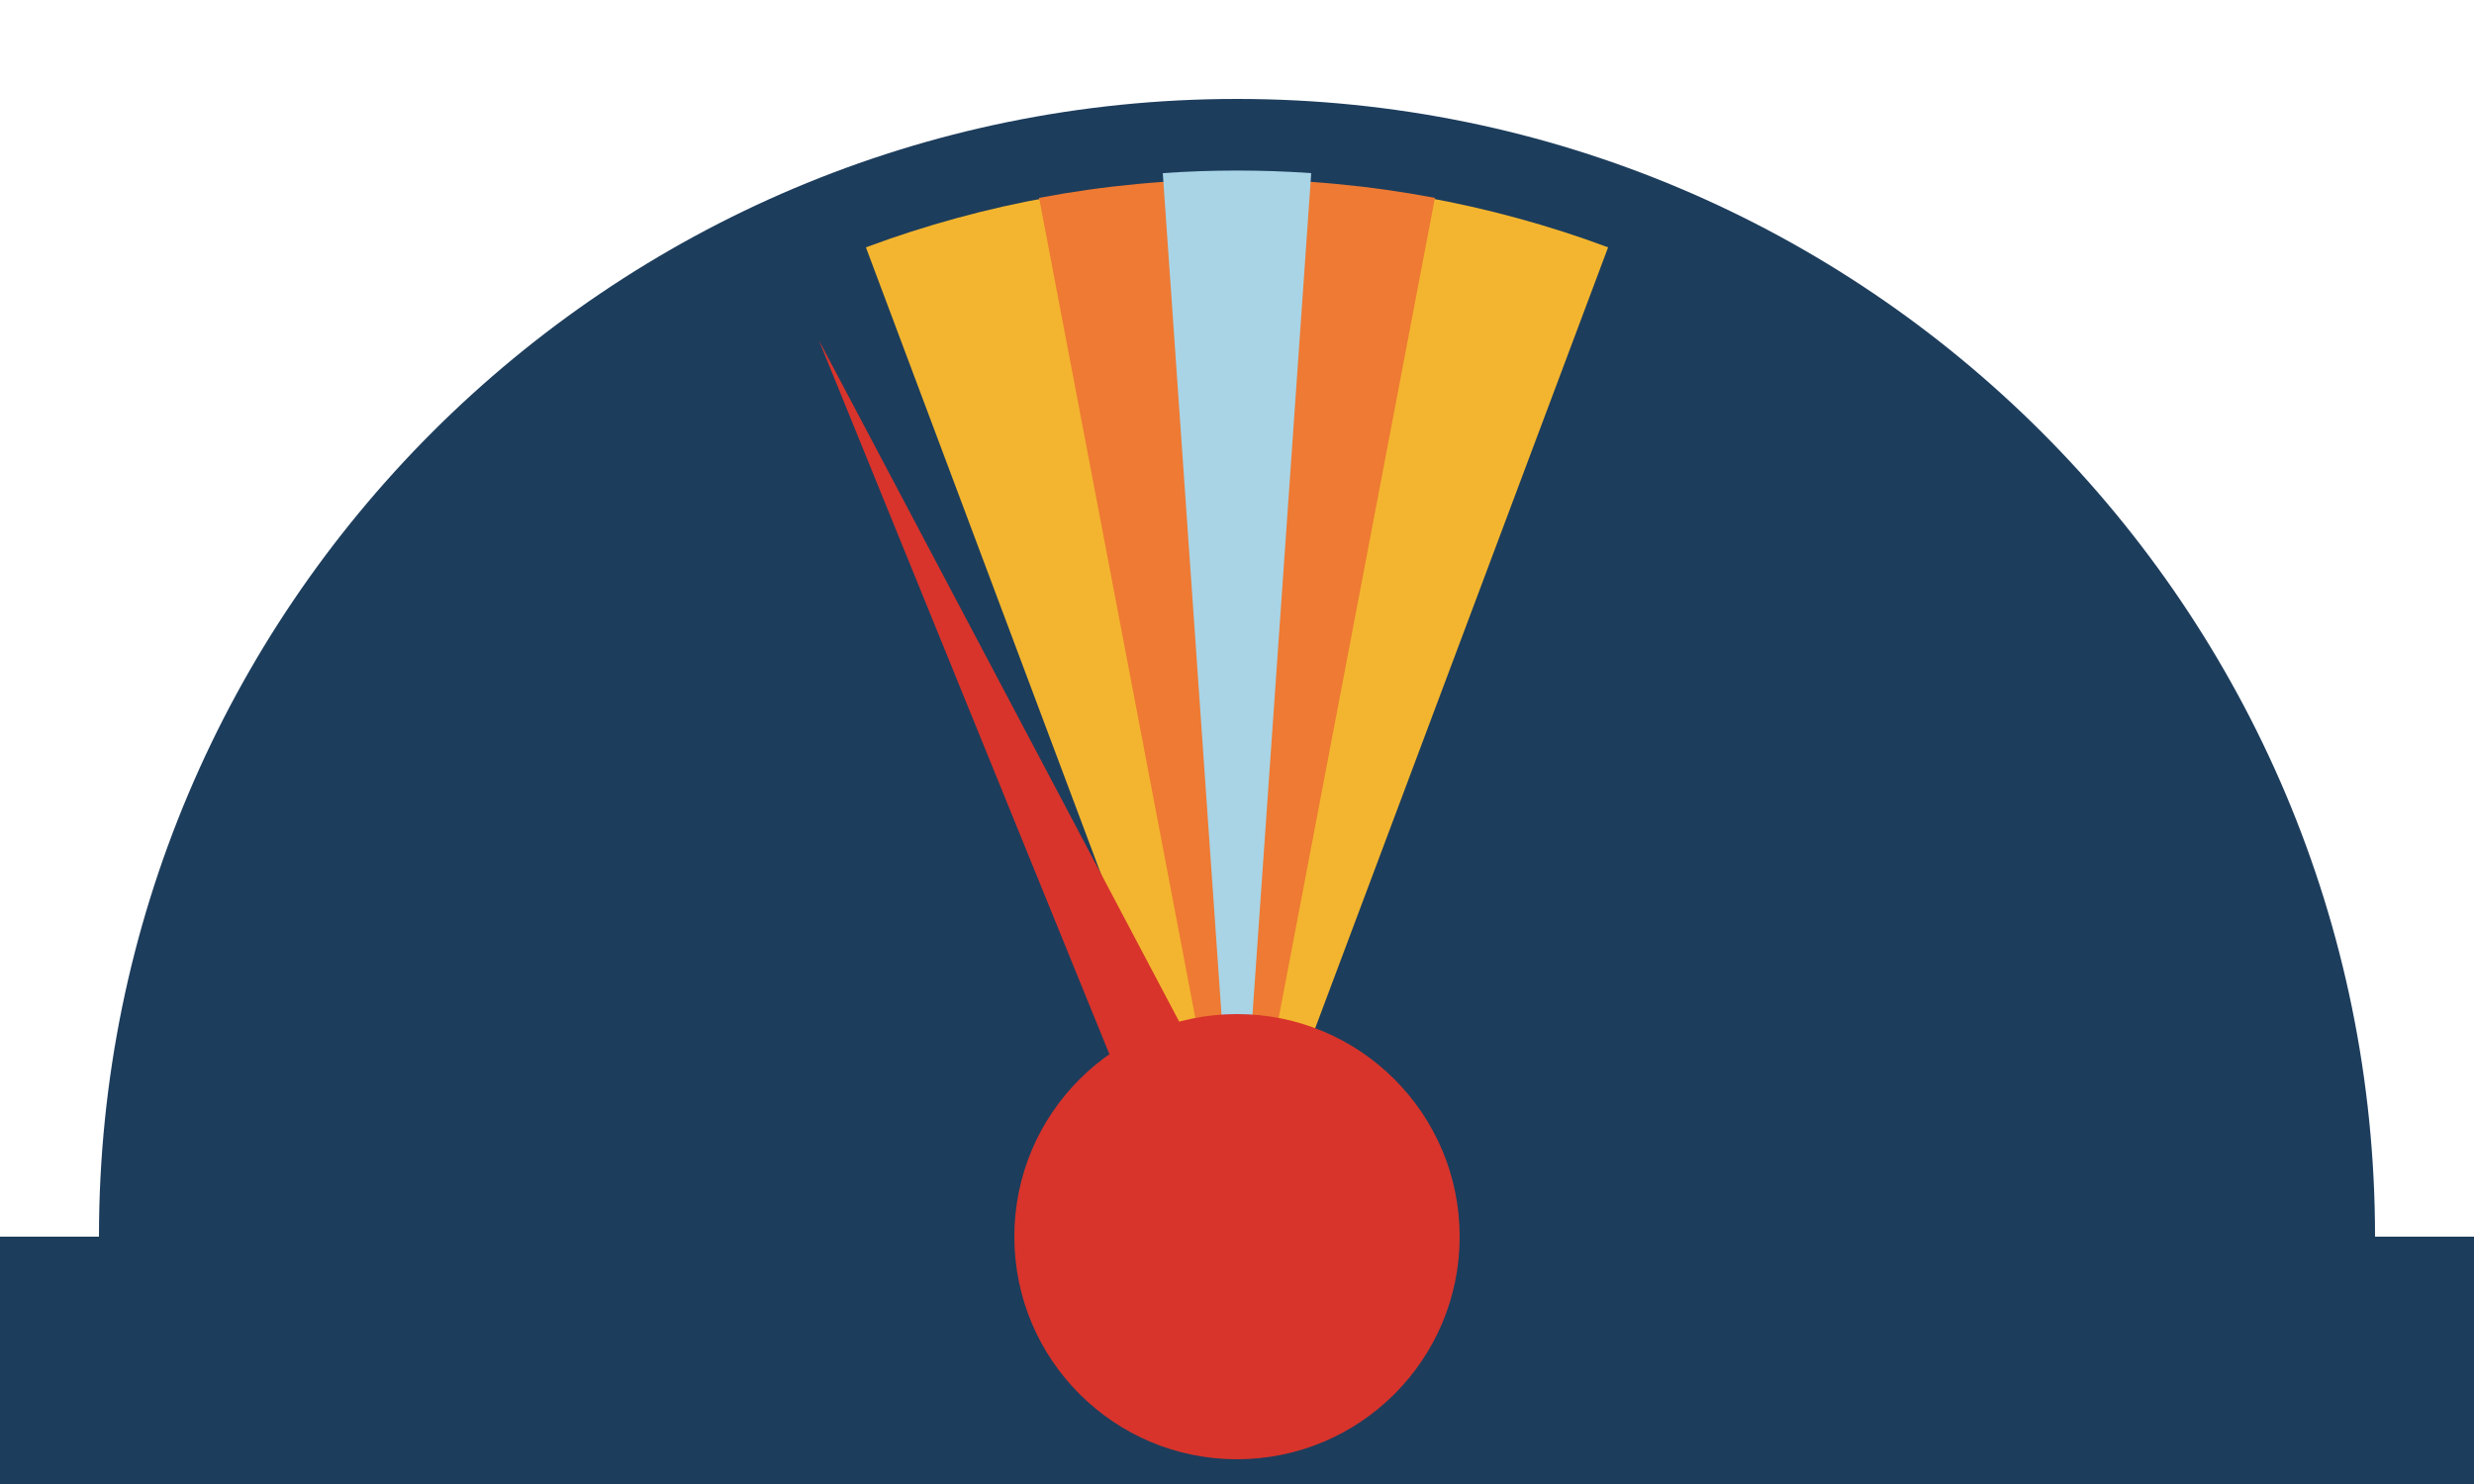
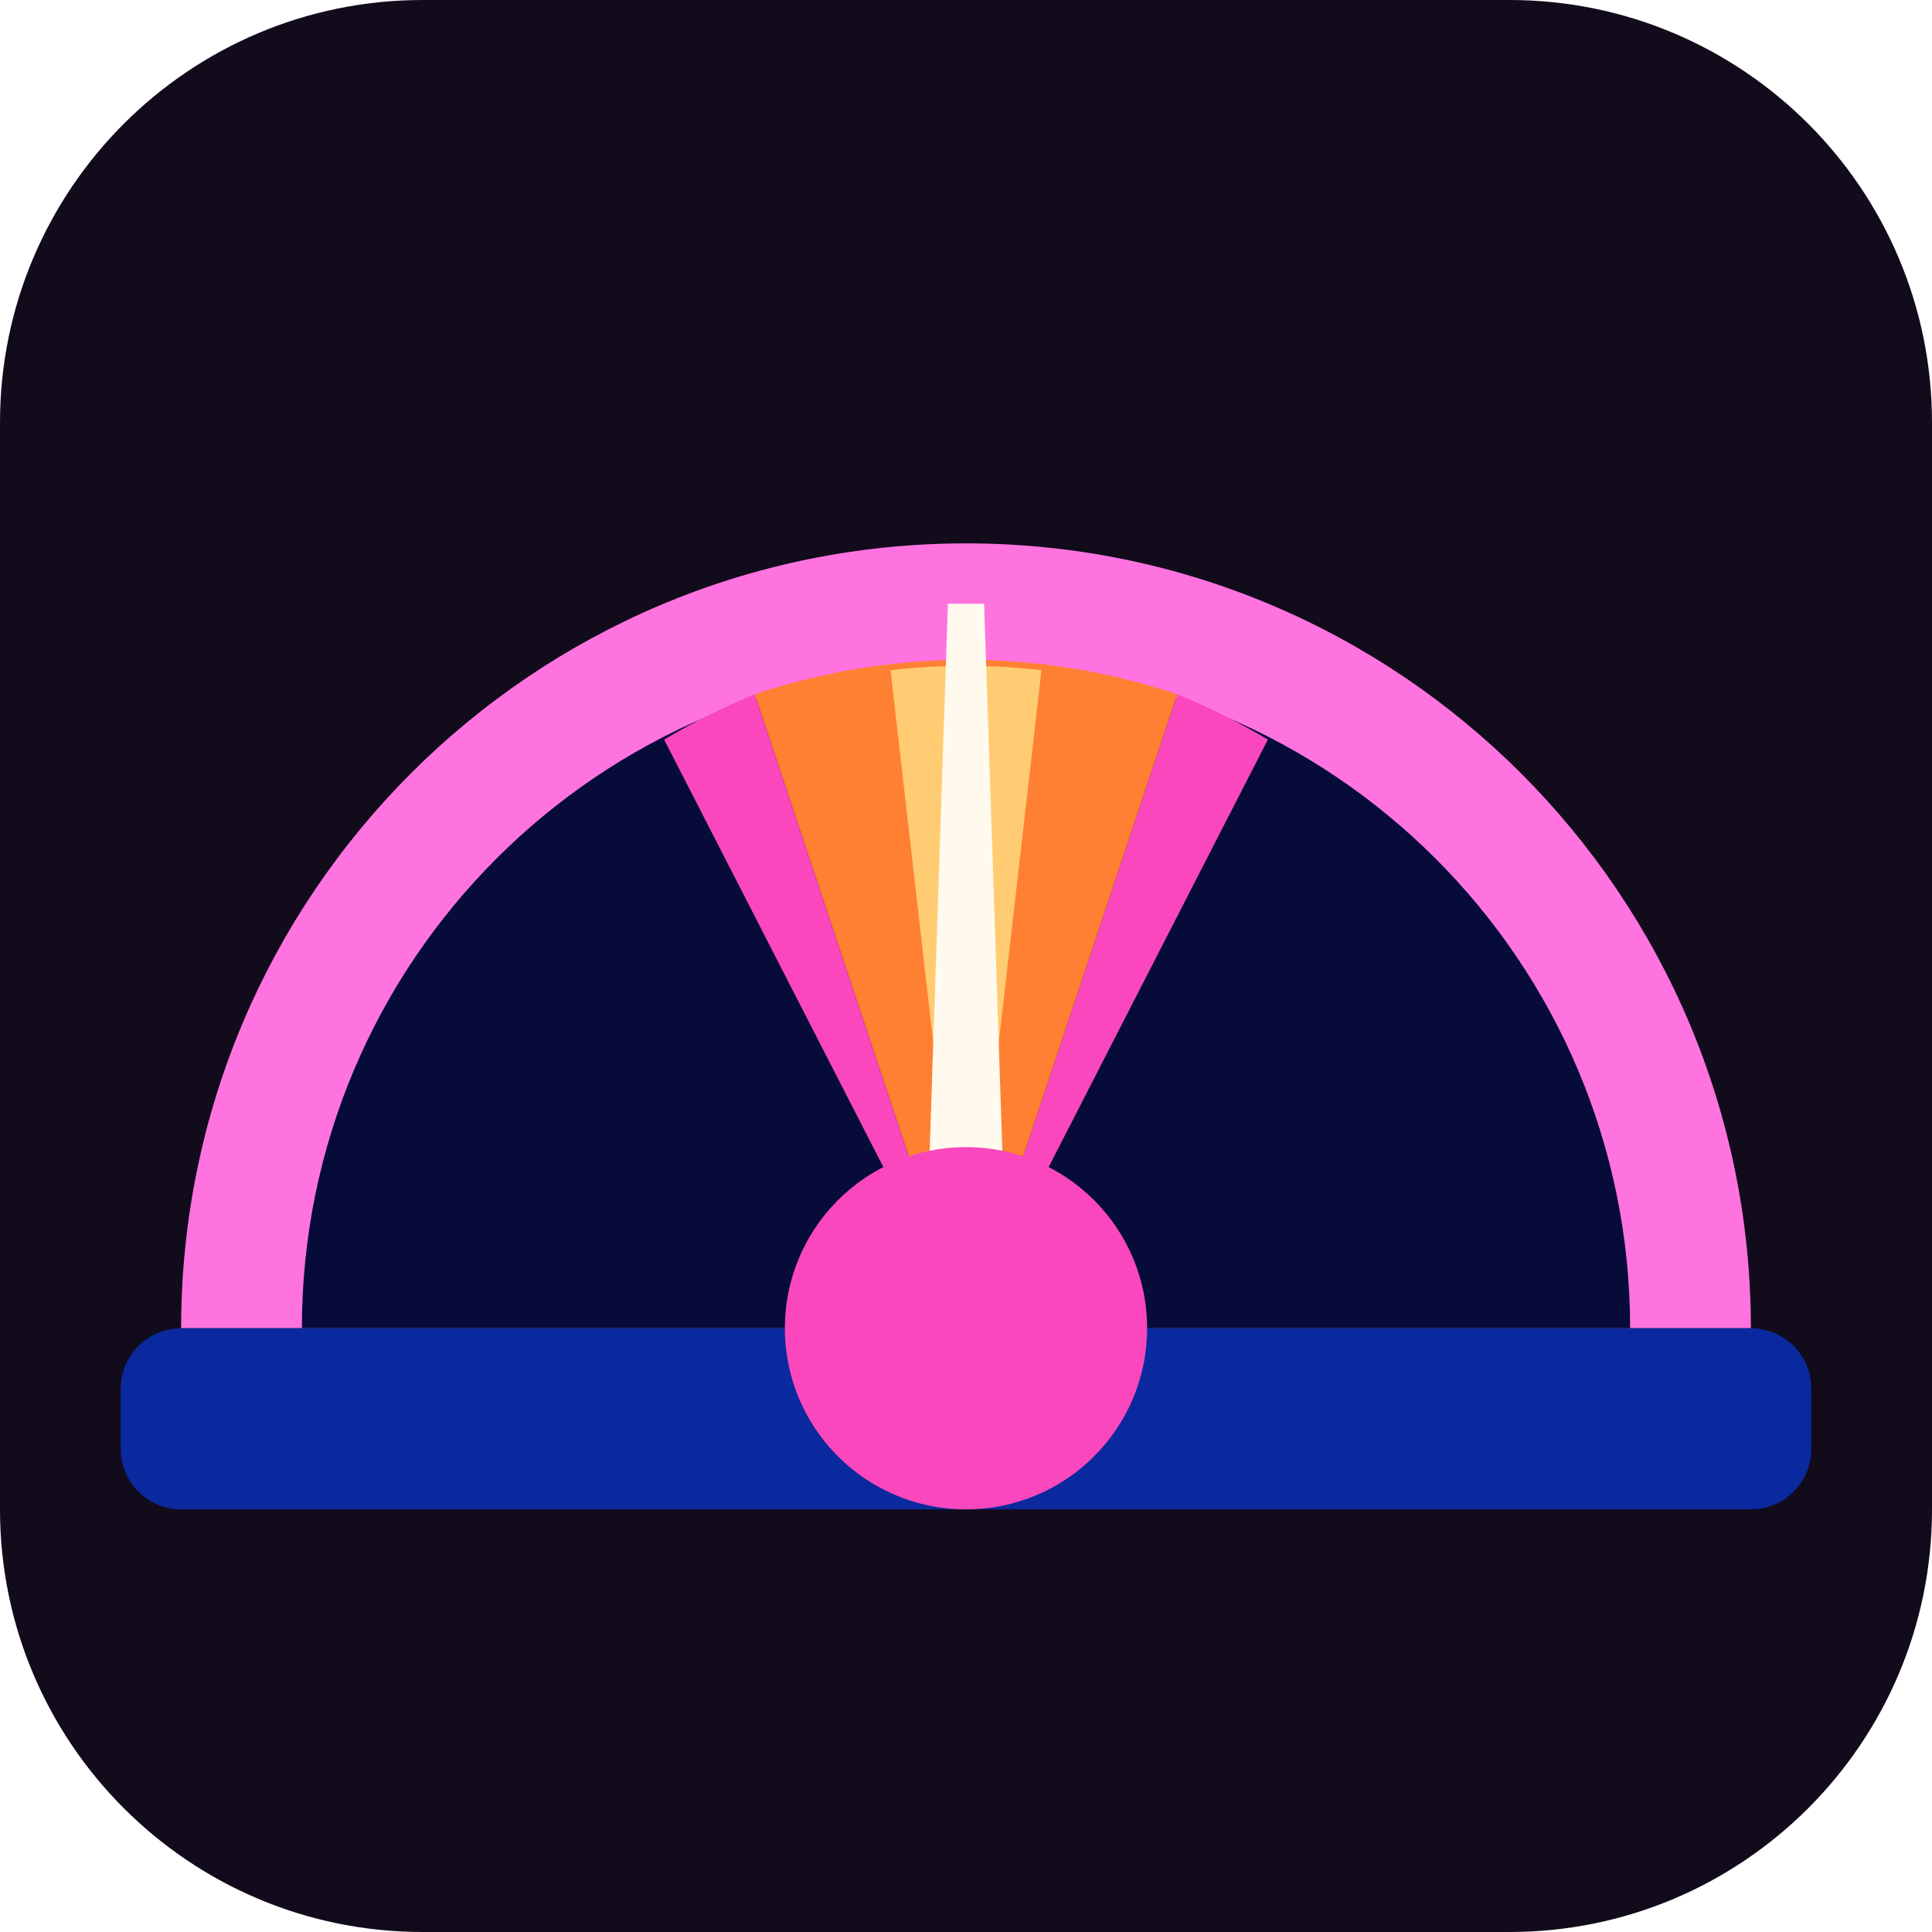
- <svg xmlns="http://www.w3.org/2000/svg" viewBox="-50 -50 100 60">
-   <circle r="46" fill="#1d3d5c" />
-   <path d="M0 0L-15 -40A43 43 0 0 1 15 -40Z" fill="#f3b52f" />
-   <path d="M0 0L-8 -42A43 43 0 0 1 8 -42Z" fill="#ee7a33" />
-   <path d="M0 0L-3 -43A43 43 0 0 1 3 -43Z" fill="#a8d4e6" />
-   <rect x="-50" y="0" width="100" height="10" fill="#1d3d5c" />
-   <path d="M-2 0L0 -40L2 0Z" fill="#d8342b" transform="rotate(-25)" />
-   <circle r="9" fill="#d8342b" />
+ <svg xmlns="http://www.w3.org/2000/svg" viewBox="0 0 64 64">
+   <rect width="64" height="64" rx="14" fill="#120b1c" />
+   <path d="M6 44A26 26 0 0 1 58 44Z" fill="#ff73e0" />
+   <path d="M10 44A22 22 0 0 1 54 44Z" fill="#070b3a" />
+   <path d="M32 44L25 23A22 22 0 0 1 39 23Z" fill="#ff8033" />
+   <path d="M32 44L29.5 22.2A22 22 0 0 1 34.5 22.2Z" fill="#ffcc73" />
+   <path d="M32 44L22 24.5A22 22 0 0 1 25 23Z" fill="#fa47bd" />
+   <path d="M32 44L39 23A22 22 0 0 1 42 24.5Z" fill="#fa47bd" />
+   <rect x="4" y="44" width="56" height="6" rx="2" fill="#0a299e" />
+   <path d="M30.6 44L31.4 20H32.6L33.4 44Z" fill="#fffaed" />
+   <circle cx="32" cy="44" r="6" fill="#fa47bd" />
</svg>
